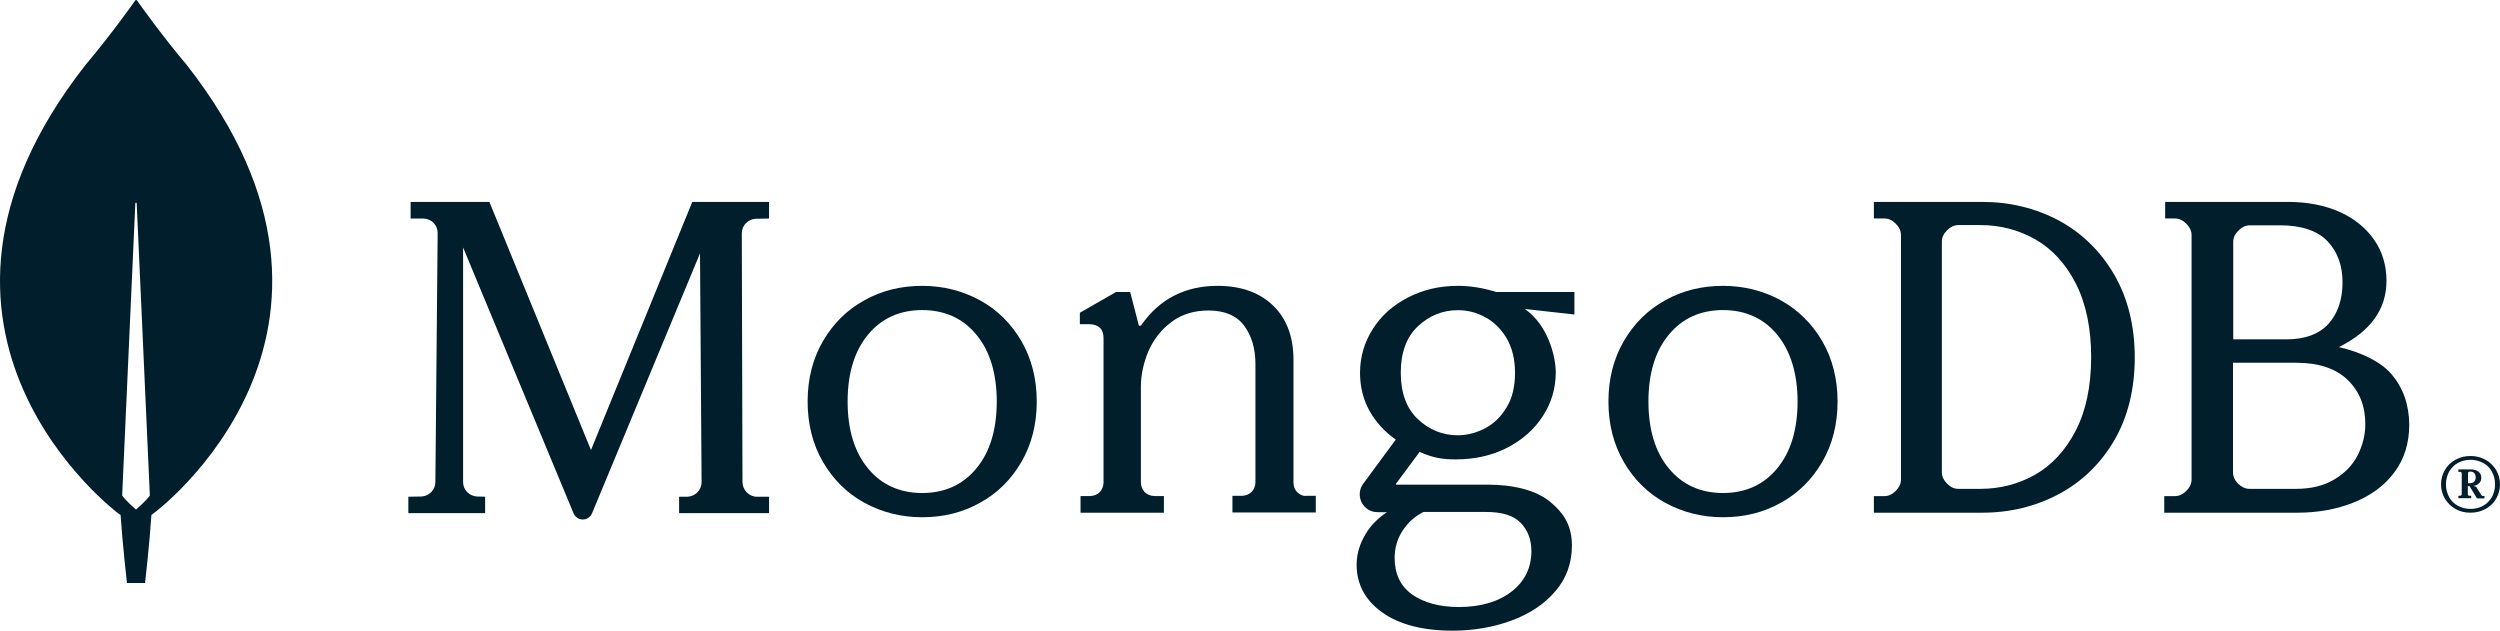
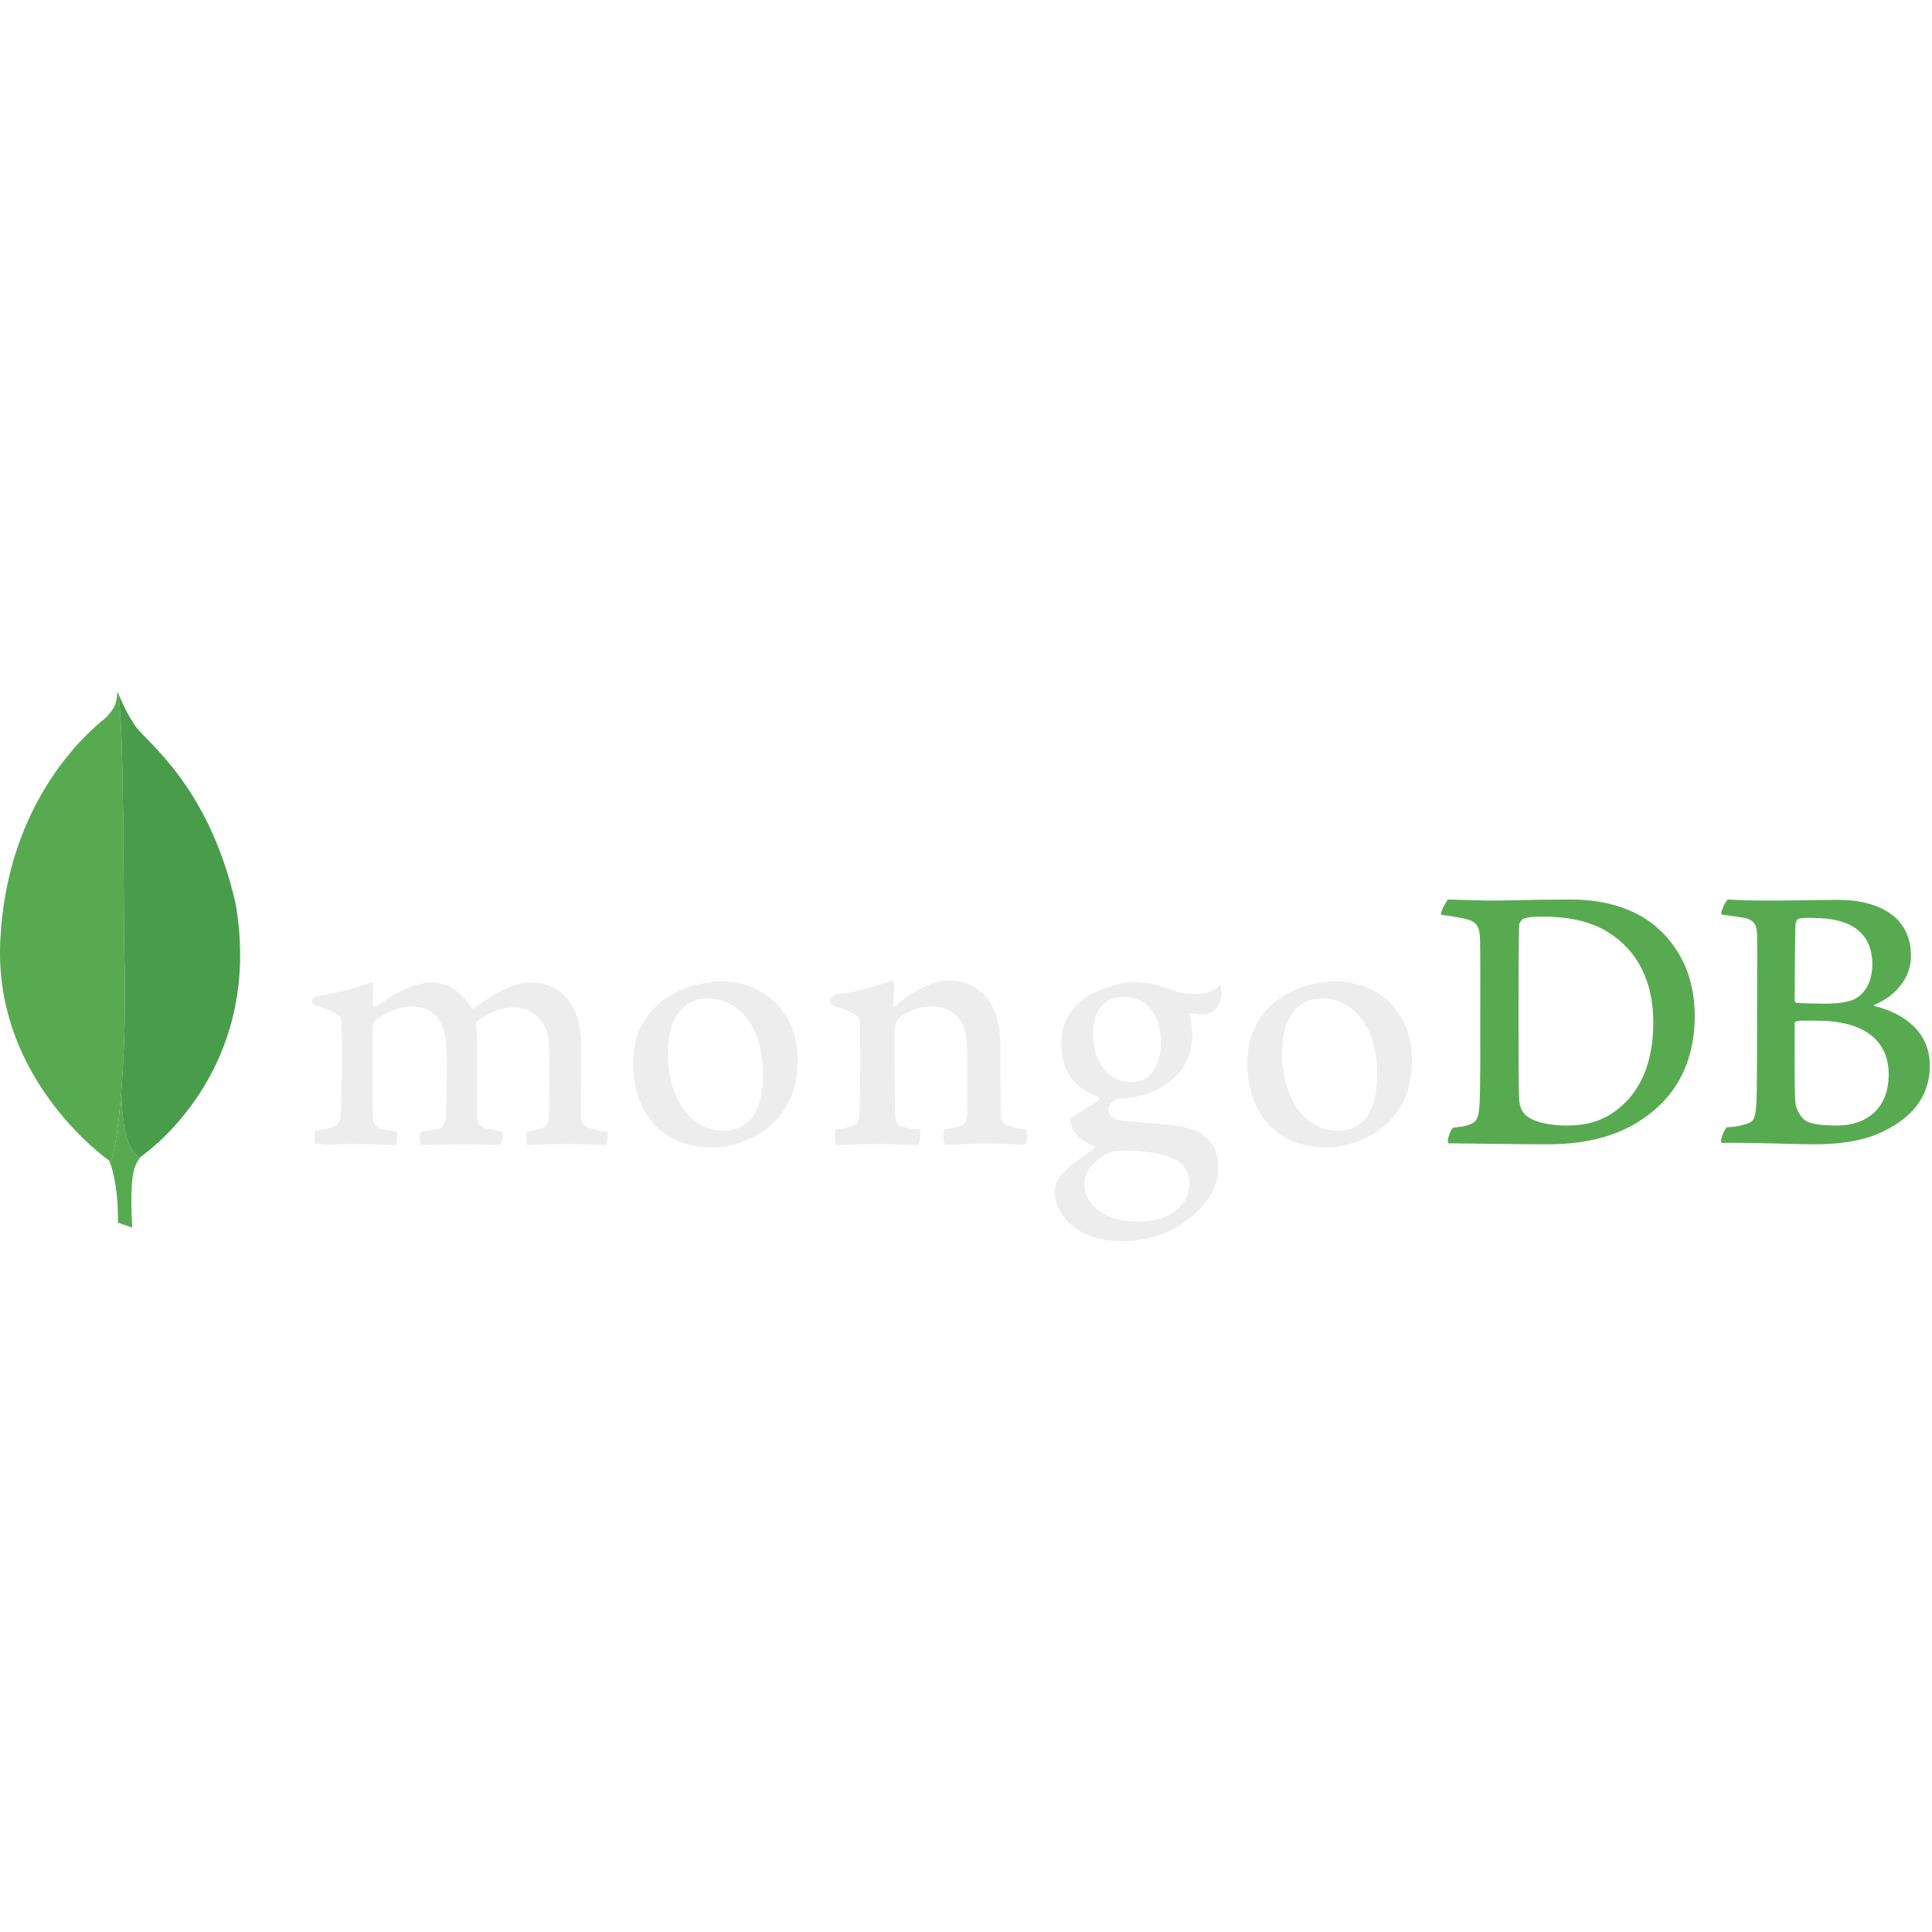
- <svg xmlns="http://www.w3.org/2000/svg" width="1102" height="278" viewBox="0 0 1102 278" fill="none">
-   <path d="M82.323 28.644C71.537 15.847 62.248 2.849 60.351 0.15C60.151 -0.05 59.852 -0.05 59.652 0.15C57.754 2.849 48.466 15.847 37.68 28.644C-54.902 146.721 52.261 226.406 52.261 226.406L53.16 227.006C53.959 239.303 55.956 257 55.956 257H59.951H63.946C63.946 257 65.944 239.403 66.743 227.006L67.642 226.306C67.741 226.406 174.905 146.721 82.323 28.644ZM59.951 224.606C59.951 224.606 55.158 220.507 53.859 218.408V218.207L59.652 89.633C59.652 89.233 60.251 89.233 60.251 89.633L66.044 218.207V218.408C64.745 220.507 59.951 224.606 59.951 224.606Z" fill="#001E2B" />
-   <path d="M260.501 198.369L215.845 89.301L215.745 89H181.001V96.331H186.608C188.31 96.331 189.912 97.034 191.114 98.24C192.315 99.445 192.916 101.052 192.916 102.759L191.915 212.53C191.915 215.944 189.112 218.756 185.707 218.857L180 218.957V226.188H213.843V218.957L210.338 218.857C206.934 218.756 204.13 215.944 204.13 212.53V109.086L252.792 226.188C253.492 227.895 255.094 229 256.897 229C258.699 229 260.301 227.895 261.002 226.188L308.562 111.697L309.263 212.53C309.263 216.045 306.459 218.857 302.955 218.957H299.35V226.188H339V218.957H333.593C330.189 218.957 327.385 216.045 327.285 212.63L326.985 102.859C326.985 99.344 329.788 96.532 333.193 96.432L339 96.331V89H305.157L260.501 198.369Z" fill="#001E2B" />
-   <path d="M571.869 217.046C570.764 215.94 570.162 214.431 570.162 212.62V158.696C570.162 148.435 567.151 140.386 561.127 134.652C555.205 128.917 546.973 126 536.734 126C522.378 126 511.035 131.835 503.104 143.304C503.004 143.505 502.703 143.606 502.402 143.606C502.1 143.606 501.9 143.404 501.9 143.103L498.185 128.716H491.961L476 137.871V142.901H480.116C482.023 142.901 483.629 143.404 484.734 144.411C485.838 145.417 486.44 146.926 486.44 149.038V212.519C486.44 214.33 485.838 215.839 484.734 216.946C483.629 218.052 482.124 218.656 480.317 218.656H476.301V226H513.042V218.656H509.027C507.22 218.656 505.714 218.052 504.61 216.946C503.506 215.839 502.903 214.33 502.903 212.519V170.467C502.903 165.135 504.108 159.803 506.317 154.571C508.625 149.441 512.038 145.115 516.556 141.795C521.073 138.475 526.494 136.865 532.718 136.865C539.745 136.865 545.066 139.078 548.378 143.505C551.691 147.932 553.398 153.666 553.398 160.507V212.419C553.398 214.229 552.795 215.738 551.691 216.845C550.587 217.952 549.081 218.555 547.274 218.555H543.259V225.899H580V218.555H575.985C574.479 218.757 573.073 218.153 571.869 217.046Z" fill="#001E2B" />
-   <path d="M907.546 97.212C897.39 91.804 886.039 89 873.792 89H826V96.311H830.68C832.472 96.311 834.065 97.012 835.658 98.614C837.152 100.116 837.948 101.819 837.948 103.621V211.379C837.948 213.181 837.152 214.884 835.658 216.386C834.165 217.888 832.472 218.689 830.68 218.689H826V226H873.792C886.039 226 897.39 223.196 907.546 217.788C917.701 212.38 925.966 204.368 931.94 194.154C937.914 183.939 941 171.621 941 157.6C941 143.58 937.914 131.362 931.94 121.047C925.866 110.632 917.701 102.72 907.546 97.212ZM921.784 157.4C921.784 170.219 919.494 181.034 915.013 189.747C910.533 198.46 904.558 204.969 897.19 209.176C889.823 213.382 881.658 215.485 872.896 215.485H863.238C861.446 215.485 859.853 214.784 858.26 213.181C856.766 211.679 855.97 209.977 855.97 208.174V106.526C855.97 104.723 856.667 103.121 858.26 101.518C859.753 100.016 861.446 99.215 863.238 99.215H872.896C881.658 99.215 889.823 101.318 897.19 105.524C904.558 109.73 910.533 116.24 915.013 124.952C919.494 133.765 921.784 144.681 921.784 157.4Z" fill="#001E2B" />
-   <path d="M1053.97 164.711C1049.55 159.603 1041.02 155.297 1030.99 152.993C1044.84 146.083 1051.96 136.369 1051.96 123.851C1051.96 117.041 1050.16 110.932 1046.54 105.724C1042.93 100.517 1037.81 96.311 1031.29 93.406C1024.76 90.502 1017.13 89 1008.5 89H954.402V96.311H958.718C960.524 96.311 962.13 97.012 963.736 98.614C965.242 100.116 966.045 101.819 966.045 103.621V211.379C966.045 213.181 965.242 214.884 963.736 216.386C962.231 217.888 960.524 218.689 958.718 218.689H954V226H1012.72C1021.65 226 1029.98 224.498 1037.51 221.493C1045.04 218.489 1051.06 214.083 1055.38 208.274C1059.79 202.466 1062 195.355 1062 187.143C1061.9 178.33 1059.29 170.819 1053.97 164.711ZM986.621 213.281C985.115 211.779 984.312 210.077 984.312 208.274V159.903H1012.22C1022.05 159.903 1029.58 162.407 1034.8 167.414C1040.02 172.422 1042.63 178.931 1042.63 186.943C1042.63 191.75 1041.42 196.457 1039.22 200.763C1036.91 205.17 1033.49 208.675 1028.88 211.379C1024.36 214.083 1018.74 215.485 1012.22 215.485H991.639C989.833 215.485 988.227 214.784 986.621 213.281ZM984.413 149.588V106.626C984.413 104.823 985.115 103.221 986.721 101.618C988.227 100.116 989.933 99.315 991.74 99.315H1004.99C1014.52 99.315 1021.55 101.719 1025.97 106.325C1030.38 111.032 1032.59 117.041 1032.59 124.452C1032.59 132.063 1030.48 138.172 1026.37 142.778C1022.25 147.285 1016.03 149.588 1007.8 149.588H984.413Z" fill="#001E2B" />
-   <path d="M431.999 132.388C424.329 128.196 415.763 126 406.5 126C397.237 126 388.571 128.096 381.001 132.388C373.331 136.579 367.255 142.667 362.773 150.352C358.291 158.037 356 167.02 356 177C356 186.98 358.291 195.963 362.773 203.648C367.255 211.333 373.331 217.421 381.001 221.613C388.671 225.804 397.237 228 406.5 228C415.763 228 424.429 225.904 431.999 221.613C439.669 217.421 445.745 211.333 450.227 203.648C454.709 195.963 457 186.98 457 177C457 167.02 454.709 158.037 450.227 150.352C445.745 142.667 439.669 136.579 431.999 132.388ZM439.37 177C439.37 189.276 436.382 199.256 430.405 206.442C424.529 213.628 416.461 217.321 406.5 217.321C396.54 217.321 388.471 213.628 382.595 206.442C376.618 199.256 373.63 189.276 373.63 177C373.63 164.724 376.618 154.744 382.595 147.558C388.471 140.372 396.54 136.679 406.5 136.679C416.461 136.679 424.529 140.372 430.405 147.558C436.382 154.744 439.37 164.724 439.37 177Z" fill="#001E2B" />
-   <path d="M784.999 132.388C777.329 128.196 768.763 126 759.5 126C750.237 126 741.571 128.096 734.001 132.388C726.331 136.579 720.255 142.667 715.773 150.352C711.291 158.037 709 167.02 709 177C709 186.98 711.291 195.963 715.773 203.648C720.255 211.333 726.331 217.421 734.001 221.613C741.671 225.804 750.237 228 759.5 228C768.763 228 777.429 225.904 784.999 221.613C792.669 217.421 798.745 211.333 803.227 203.648C807.709 195.963 810 186.98 810 177C810 167.02 807.709 158.037 803.227 150.352C798.745 142.667 792.569 136.579 784.999 132.388ZM792.37 177C792.37 189.276 789.381 199.256 783.405 206.442C777.528 213.628 769.46 217.321 759.5 217.321C749.539 217.321 741.471 213.628 735.595 206.442C729.618 199.256 726.63 189.276 726.63 177C726.63 164.624 729.618 154.744 735.595 147.558C741.471 140.372 749.539 136.679 759.5 136.679C769.46 136.679 777.528 140.372 783.405 147.558C789.282 154.744 792.37 164.724 792.37 177Z" fill="#001E2B" />
-   <path d="M642.64 126C634.614 126 627.292 127.704 620.671 131.113C614.05 134.522 608.834 139.135 605.122 145.05C601.411 150.865 599.505 157.383 599.505 164.301C599.505 170.517 600.909 176.232 603.818 181.346C606.627 186.259 610.439 190.369 615.254 193.778L600.909 213.23C599.103 215.636 598.903 218.844 600.207 221.451C601.611 224.158 604.219 225.763 607.229 225.763H611.342C607.329 228.47 604.119 231.678 601.912 235.488C599.304 239.799 598 244.311 598 248.923C598 257.546 601.812 264.665 609.335 269.979C616.759 275.293 627.191 278 640.332 278C649.461 278 658.188 276.496 666.113 273.588C674.138 270.681 680.658 266.369 685.473 260.755C690.389 255.14 692.897 248.322 692.897 240.501C692.897 232.28 689.887 226.464 682.865 220.85C676.847 216.137 667.417 213.631 655.68 213.631H615.555C615.455 213.631 615.354 213.53 615.354 213.53C615.354 213.53 615.254 213.33 615.354 213.23L625.787 199.193C628.596 200.496 631.204 201.298 633.511 201.799C635.918 202.301 638.627 202.501 641.636 202.501C650.063 202.501 657.687 200.797 664.307 197.388C670.928 193.979 676.245 189.367 680.057 183.451C683.868 177.636 685.774 171.119 685.774 164.201C685.774 156.781 682.163 143.245 672.332 136.327C672.332 136.227 672.433 136.227 672.433 136.227L694 138.633V128.707H659.492C654.075 127.003 648.458 126 642.64 126ZM654.677 188.765C650.865 190.77 646.752 191.873 642.64 191.873C635.919 191.873 630 189.467 624.984 184.755C619.969 180.042 617.461 173.124 617.461 164.301C617.461 155.478 619.969 148.559 624.984 143.847C630 139.135 635.919 136.728 642.64 136.728C646.853 136.728 650.865 137.731 654.677 139.836C658.489 141.842 661.599 144.95 664.107 149.061C666.514 153.172 667.818 158.285 667.818 164.301C667.818 170.417 666.614 175.53 664.107 179.541C661.699 183.652 658.489 186.76 654.677 188.765ZM627.492 225.662H654.677C662.201 225.662 667.016 227.166 670.226 230.375C673.436 233.583 675.041 237.894 675.041 242.908C675.041 250.227 672.132 256.243 666.314 260.755C660.495 265.267 652.671 267.573 643.041 267.573C634.614 267.573 627.592 265.668 622.476 262.058C617.36 258.449 614.752 252.934 614.752 245.916C614.752 241.504 615.956 237.393 618.364 233.784C620.771 230.174 623.68 227.567 627.492 225.662Z" fill="#001E2B" />
-   <path d="M1082.35 224.327C1080.37 223.244 1078.88 221.669 1077.69 219.799C1076.6 217.831 1076 215.764 1076 213.5C1076 211.236 1076.6 209.071 1077.69 207.201C1078.78 205.232 1080.37 203.756 1082.35 202.673C1084.34 201.591 1086.52 201 1089 201C1091.48 201 1093.66 201.591 1095.65 202.673C1097.63 203.756 1099.12 205.331 1100.31 207.201C1101.4 209.169 1102 211.236 1102 213.5C1102 215.764 1101.4 217.929 1100.31 219.799C1099.22 221.768 1097.63 223.244 1095.65 224.327C1093.66 225.409 1091.48 226 1089 226C1086.62 226 1084.34 225.508 1082.35 224.327ZM1094.56 222.949C1096.24 222.063 1097.44 220.685 1098.43 219.11C1099.32 217.437 1099.82 215.567 1099.82 213.5C1099.82 211.433 1099.32 209.563 1098.43 207.89C1097.53 206.217 1096.24 204.937 1094.56 204.051C1092.87 203.165 1091.08 202.673 1089 202.673C1086.92 202.673 1085.13 203.165 1083.44 204.051C1081.76 204.937 1080.56 206.315 1079.57 207.89C1078.68 209.563 1078.18 211.433 1078.18 213.5C1078.18 215.567 1078.68 217.437 1079.57 219.11C1080.47 220.783 1081.76 222.063 1083.44 222.949C1085.13 223.835 1086.92 224.327 1089 224.327C1091.08 224.327 1092.97 223.835 1094.56 222.949ZM1083.64 219.504V218.618L1083.84 218.52H1084.44C1084.63 218.52 1084.83 218.421 1084.93 218.323C1085.13 218.126 1085.13 218.028 1085.13 217.831V208.677C1085.13 208.48 1085.03 208.284 1084.93 208.185C1084.73 207.988 1084.63 207.988 1084.44 207.988H1083.84L1083.64 207.89V207.004L1083.84 206.906H1089C1090.49 206.906 1091.58 207.201 1092.47 207.89C1093.37 208.579 1093.76 209.465 1093.76 210.646C1093.76 211.532 1093.47 212.417 1092.77 213.008C1092.08 213.697 1091.28 214.091 1090.29 214.189L1091.48 214.583L1093.76 218.224C1093.96 218.52 1094.16 218.618 1094.46 218.618H1095.05L1095.15 218.717V219.602L1095.05 219.701H1091.98L1091.78 219.602L1088.6 214.287H1087.81V217.831C1087.81 218.028 1087.91 218.224 1088.01 218.323C1088.21 218.52 1088.31 218.52 1088.5 218.52H1089.1L1089.3 218.618V219.504L1089.1 219.602H1083.84L1083.64 219.504ZM1088.7 213.008C1089.5 213.008 1090.19 212.811 1090.59 212.319C1090.98 211.925 1091.28 211.236 1091.28 210.449C1091.28 209.661 1091.08 209.071 1090.69 208.579C1090.29 208.087 1089.69 207.89 1089 207.89H1088.6C1088.4 207.89 1088.21 207.988 1088.11 208.087C1087.91 208.283 1087.91 208.382 1087.91 208.579V213.008H1088.7Z" fill="#001E2B" />
+ <svg xmlns="http://www.w3.org/2000/svg" width="256px" height="256px" viewBox="0 -183 512 512" fill="#000000">
+   <g id="SVGRepo_bgCarrier" stroke-width="0" />
+   <g id="SVGRepo_tracerCarrier" stroke-linecap="round" stroke-linejoin="round" />
+   <g id="SVGRepo_iconCarrier">
+     <g fill="none" fill-rule="evenodd">
+       <path d="M476.713 60.463c-.46.092-.922 1.107-.922 1.66-.092 3.692-.184 13.474-.184 20.118 0 .185.276.554.553.554 1.384.092 4.706.184 7.567.184 3.968 0 6.275-.553 7.568-1.106 3.321-1.662 4.89-5.261 4.89-9.23 0-8.95-6.275-12.365-15.596-12.365-.646-.092-2.49-.092-3.876.185zm23.81 41.25c0-9.136-6.737-14.212-18.918-14.212-.554 0-4.43-.092-5.353.092-.277.093-.645.278-.645.555 0 6.551-.093 16.98.184 21.04.184 1.753 1.477 4.245 3.046 4.983 1.66.923 5.444 1.107 8.028 1.107 7.29 0 13.658-4.06 13.658-13.565zm-42.634-46.325c.922 0 3.69.276 10.796.276 6.737 0 12.089-.184 18.641-.184 8.028 0 19.102 2.86 19.102 14.857 0 5.906-4.153 10.613-9.597 12.92-.276.092-.276.276 0 .368 7.751 1.939 14.581 6.737 14.581 15.78 0 8.86-5.537 14.489-13.566 17.996-4.891 2.122-10.981 2.86-17.164 2.86-4.707 0-17.349-.553-24.362-.368-.738-.278.646-3.6 1.291-4.153 1.662-.093 2.953-.185 4.707-.739 2.492-.645 2.768-1.384 3.137-5.167.185-3.23.185-14.674.185-22.794 0-11.166.093-18.733 0-22.424-.092-2.86-1.107-3.784-3.137-4.338-1.57-.276-4.153-.646-6.276-.922-.462-.462 1.107-3.6 1.662-3.968zm-53.248 57.399c2.216 1.752 6.553 2.49 10.429 2.49 4.983 0 9.966-.921 14.765-5.26 4.891-4.428 8.305-11.257 8.305-22.146 0-10.429-3.968-18.919-12.089-23.901-4.614-2.862-10.52-4.06-17.349-4.06-2.03 0-3.968.092-5.167.645-.278.185-.923 1.015-.923 1.476-.185 1.846-.185 16.057-.185 24.363 0 8.582 0 20.579.185 21.963 0 1.385.645 3.507 2.03 4.43zm-20.948-57.4c1.754 0 8.49.277 11.72.277 5.815 0 9.967-.276 20.948-.276 9.228 0 16.98 2.491 22.517 7.197 6.736 5.814 10.244 13.843 10.244 23.624 0 13.935-6.368 21.964-12.736 26.578-6.366 4.706-14.672 7.474-26.484 7.474-6.275 0-17.072-.184-26.024-.277h-.092c-.461-.83.738-4.06 1.476-4.152 2.4-.277 3.046-.37 4.246-.83 1.937-.739 2.307-1.754 2.584-5.168.276-6.368.184-14.027.184-22.702 0-6.182.092-18.272-.093-22.148-.276-3.229-1.66-4.06-4.429-4.614-1.384-.276-3.23-.646-5.813-.922-.37-.647 1.291-3.507 1.752-4.06z" fill="#58AA50" />
+       <path d="M272.033 116.385c-2.307-.277-3.968-.645-5.998-1.568-.277-.185-.739-1.107-.739-1.477-.184-3.23-.184-12.458-.184-18.64 0-4.984-.83-9.321-2.953-12.366-2.492-3.508-6.09-5.537-10.705-5.537-4.06 0-9.505 2.768-14.027 6.644-.092.092-.83.739-.738-.277 0-1.015.185-3.045.277-4.43.093-1.292-.646-1.937-.646-1.937-2.953 1.476-11.258 3.414-14.304 3.69-2.214.463-2.768 2.585-.46 3.323h.092c2.49.738 4.152 1.569 5.443 2.4.923.738.831 1.753.831 2.584.092 6.92.092 17.533-.184 23.347-.092 2.307-.738 3.137-2.4 3.506l.185-.092c-1.292.277-2.307.553-3.876.738-.554.554-.554 3.507 0 4.153 1.015 0 6.367-.277 10.798-.277 6.09 0 9.228.277 10.796.277.646-.738.831-3.507.462-4.153-1.754-.092-3.046-.276-4.245-.646-1.661-.37-2.123-1.199-2.216-3.137-.183-4.892-.183-15.227-.183-22.24 0-1.938.553-2.861 1.106-3.415 2.123-1.845 5.538-3.137 8.583-3.137 2.953 0 4.89.923 6.367 2.123 2.03 1.66 2.676 4.06 2.953 5.813.461 3.968.277 11.812.277 18.641 0 3.691-.277 4.614-1.66 5.075-.647.277-2.308.647-4.246.83-.646.647-.461 3.508 0 4.154 2.676 0 5.814-.277 10.428-.277 5.721 0 9.413.277 10.89.277.46-.554.645-3.23.276-3.969zm25.562-35.25c-4.89 0-7.936 3.783-7.936 9.688 0 5.999 2.676 12.92 10.243 12.92 1.292 0 3.692-.554 4.798-1.846 1.754-1.66 2.954-4.983 2.954-8.49 0-7.659-3.784-12.273-10.059-12.273zm-.646 40.787c-1.845 0-3.138.554-3.968 1.016-3.876 2.49-5.629 4.89-5.629 7.752 0 2.675 1.015 4.797 3.23 6.643 2.676 2.307 6.367 3.415 11.073 3.415 9.413 0 13.566-5.076 13.566-10.058 0-3.508-1.754-5.815-5.352-7.106-2.584-1.108-7.29-1.662-12.92-1.662zm.646 23.994c-5.629 0-9.69-1.2-13.196-3.876-3.415-2.584-4.891-6.46-4.891-9.136 0-.738.185-2.769 1.846-4.614 1.014-1.108 3.23-3.23 8.49-6.829.184-.092.276-.184.276-.37 0-.184-.185-.369-.369-.46-4.337-1.661-5.629-4.338-5.999-5.814v-.185c-.091-.554-.276-1.107.555-1.661.646-.461 1.569-1.015 2.583-1.66 1.569-.924 3.23-1.939 4.245-2.77.185-.184.185-.368.185-.553 0-.185-.185-.37-.37-.461-6.458-2.123-9.688-6.922-9.688-14.12 0-4.706 2.122-8.951 5.905-11.627 2.584-2.03 9.044-4.522 13.289-4.522h.277c4.337.092 6.736 1.015 10.15 2.215 1.846.646 3.6.922 6 .922 3.598 0 5.167-1.107 6.458-2.398.093.184.278.646.37 1.845.092 1.2-.277 2.953-1.2 4.245-.738 1.015-2.399 1.754-4.06 1.754h-.462c-1.661-.185-2.4-.37-2.4-.37l-.368.185c-.092.185 0 .369.092.646l.093.185c.184.83.553 3.321.553 3.968 0 7.567-3.045 10.888-6.275 13.38-3.138 2.307-6.736 3.783-10.797 4.153-.092 0-.46 0-1.292.092-.461 0-1.107.093-1.2.093h-.092c-.738.184-2.583 1.107-2.583 2.675 0 1.384.83 3.046 4.798 3.323.83.092 1.66.092 2.584.185 5.26.368 11.812.83 14.857 1.845 4.245 1.568 6.921 5.352 6.921 9.874 0 6.83-4.89 13.197-13.011 17.164-3.968 1.754-7.937 2.677-12.274 2.677zm52.6-64.32c-1.937 0-3.691.46-4.983 1.383-3.598 2.215-5.444 6.645-5.444 13.104 0 12.09 6.09 20.58 14.765 20.58 2.584 0 4.614-.739 6.367-2.215 2.676-2.216 4.061-6.645 4.061-12.828 0-11.996-5.999-20.025-14.765-20.025zm1.662 39.496c-15.688 0-21.317-11.535-21.317-22.332 0-7.567 3.045-13.381 9.135-17.534 4.338-2.676 9.506-4.152 14.12-4.152 11.996 0 20.394 8.582 20.394 20.948 0 8.397-3.322 15.041-9.69 19.102-3.045 2.03-8.305 3.968-12.643 3.968h.001zM187.411 81.595c-1.938 0-3.691.461-4.984 1.384-3.598 2.215-5.444 6.645-5.444 13.104 0 12.09 6.09 20.58 14.765 20.58 2.584 0 4.614-.739 6.368-2.215 2.675-2.216 4.06-6.645 4.06-12.828 0-11.996-5.906-20.025-14.765-20.025zm1.661 39.497c-15.688 0-21.317-11.535-21.317-22.332 0-7.567 3.045-13.381 9.135-17.534 4.338-2.676 9.506-4.152 14.12-4.152 11.997 0 20.394 8.582 20.394 20.948 0 8.397-3.322 15.041-9.69 19.102-2.953 2.03-8.213 3.968-12.642 3.968zm-105.478-.923c-.185-.276-.37-1.107-.277-2.122 0-.739.185-1.2.277-1.384 1.938-.278 2.953-.555 4.06-.831 1.846-.462 2.584-1.476 2.676-3.783.278-5.537.278-16.058.185-23.348v-.185c0-.83 0-1.846-1.015-2.584-1.477-.922-3.23-1.752-5.537-2.4-.83-.275-1.384-.737-1.292-1.29 0-.554.554-1.2 1.754-1.385 3.045-.277 10.98-2.214 14.118-3.599.185.184.462.739.462 1.477l-.092 1.014c-.093 1.016-.185 2.216-.185 3.415 0 .369.37.646.738.646.185 0 .37-.092.554-.185 5.906-4.614 11.258-6.275 14.026-6.275 4.523 0 8.03 2.123 10.706 6.552.184.278.369.37.646.37.184 0 .46-.092.553-.277 5.445-4.153 10.89-6.645 14.488-6.645 8.582 0 13.658 6.368 13.658 17.165 0 3.045 0 7.013-.092 10.613 0 3.229-.092 6.182-.092 8.305 0 .46.645 1.937 1.66 2.214 1.292.646 3.046.923 5.353 1.292h.092c.185.646-.184 3.045-.553 3.507-.554 0-1.385 0-2.307-.092a136.208 136.208 0 0 0-7.014-.185c-5.721 0-8.674.092-11.536.277-.183-.738-.276-2.953 0-3.507 1.662-.276 2.492-.554 3.508-.83 1.846-.554 2.307-1.385 2.4-3.784 0-1.753.368-16.703-.186-20.302-.553-3.691-3.322-8.028-9.413-8.028-2.307 0-5.905.923-9.412 3.598-.184.185-.37.646-.37.923v.093c.37 1.937.37 4.153.37 7.567v5.998c0 4.153-.093 8.029 0 10.981 0 2.031 1.2 2.492 2.215 2.862.554.091.922.184 1.384.276.83.185 1.661.37 2.953.646.185.37.185 1.569-.092 2.584-.093.554-.278.83-.37.923-3.137-.092-6.367-.185-11.073-.185-1.384 0-3.784.093-5.814.093-1.662 0-3.23.092-4.152.092-.093-.185-.278-.83-.278-1.846 0-.83.185-1.476.37-1.661.461-.092.83-.184 1.292-.184 1.106-.185 2.03-.37 2.952-.554 1.57-.461 2.123-1.292 2.215-3.322.277-4.614.554-17.81-.092-21.133-1.107-5.352-4.152-8.028-9.044-8.028-2.86 0-6.46 1.384-9.412 3.6-.462.368-.831 1.29-.831 2.121v5.445c0 6.644 0 14.95.092 18.549.093 1.106.461 2.399 2.584 2.86.462.092 1.2.277 2.123.37l1.66.276c.186.554.093 2.769-.276 3.507-.923 0-2.03-.092-3.323-.092-1.937-.093-4.429-.185-7.197-.185-3.23 0-5.537.092-7.383.185-1.292-.185-2.307-.185-3.414-.185z" fill="#ededed" />
+       <path d="M35.053 142.317l-3.783-1.293s.462-19.286-6.46-20.67c-4.613-5.353.74-227.013 17.35-.739 0 0-5.722 2.86-6.737 7.752-1.108 4.799-.37 14.95-.37 14.95z" fill="#ededed" />
+       <path d="M35.053 142.317l-3.783-1.293s.462-19.286-6.46-20.67c-4.613-5.353.74-227.013 17.35-.739 0 0-5.722 2.86-6.737 7.752-1.108 4.799-.37 14.95-.37 14.95z" fill="#58AA50" />
+       <path d="M37.084 123.676s33.13-21.779 25.377-67.09c-7.474-32.943-25.1-43.74-27.038-47.893C33.301 5.74 31.27.573 31.27.573l1.385 91.634c0 .093-2.861 28.054 4.43 31.47" fill="#ededed" />
+       <path d="M37.084 123.676s33.13-21.779 25.377-67.09c-7.474-32.943-25.1-43.74-27.038-47.893C33.301 5.74 31.27.573 31.27.573l1.385 91.634c0 .093-2.861 28.054 4.43 31.47" fill="#499D4A" />
+       <path d="M29.333 124.875S-1.767 103.65.079 66.277C1.832 28.903 23.795 10.539 28.04 7.217c2.769-2.953 2.861-4.061 3.046-7.014 1.938 4.153 1.569 62.106 1.845 68.934.83 26.3-1.476 50.756-3.598 55.738z" fill="#ededed" />
+       <path d="M29.333 124.875S-1.767 103.65.079 66.277C1.832 28.903 23.795 10.539 28.04 7.217c2.769-2.953 2.861-4.061 3.046-7.014 1.938 4.153 1.569 62.106 1.845 68.934.83 26.3-1.476 50.756-3.598 55.738z" fill="#58AA50" />
+     </g>
+   </g>
</svg>
